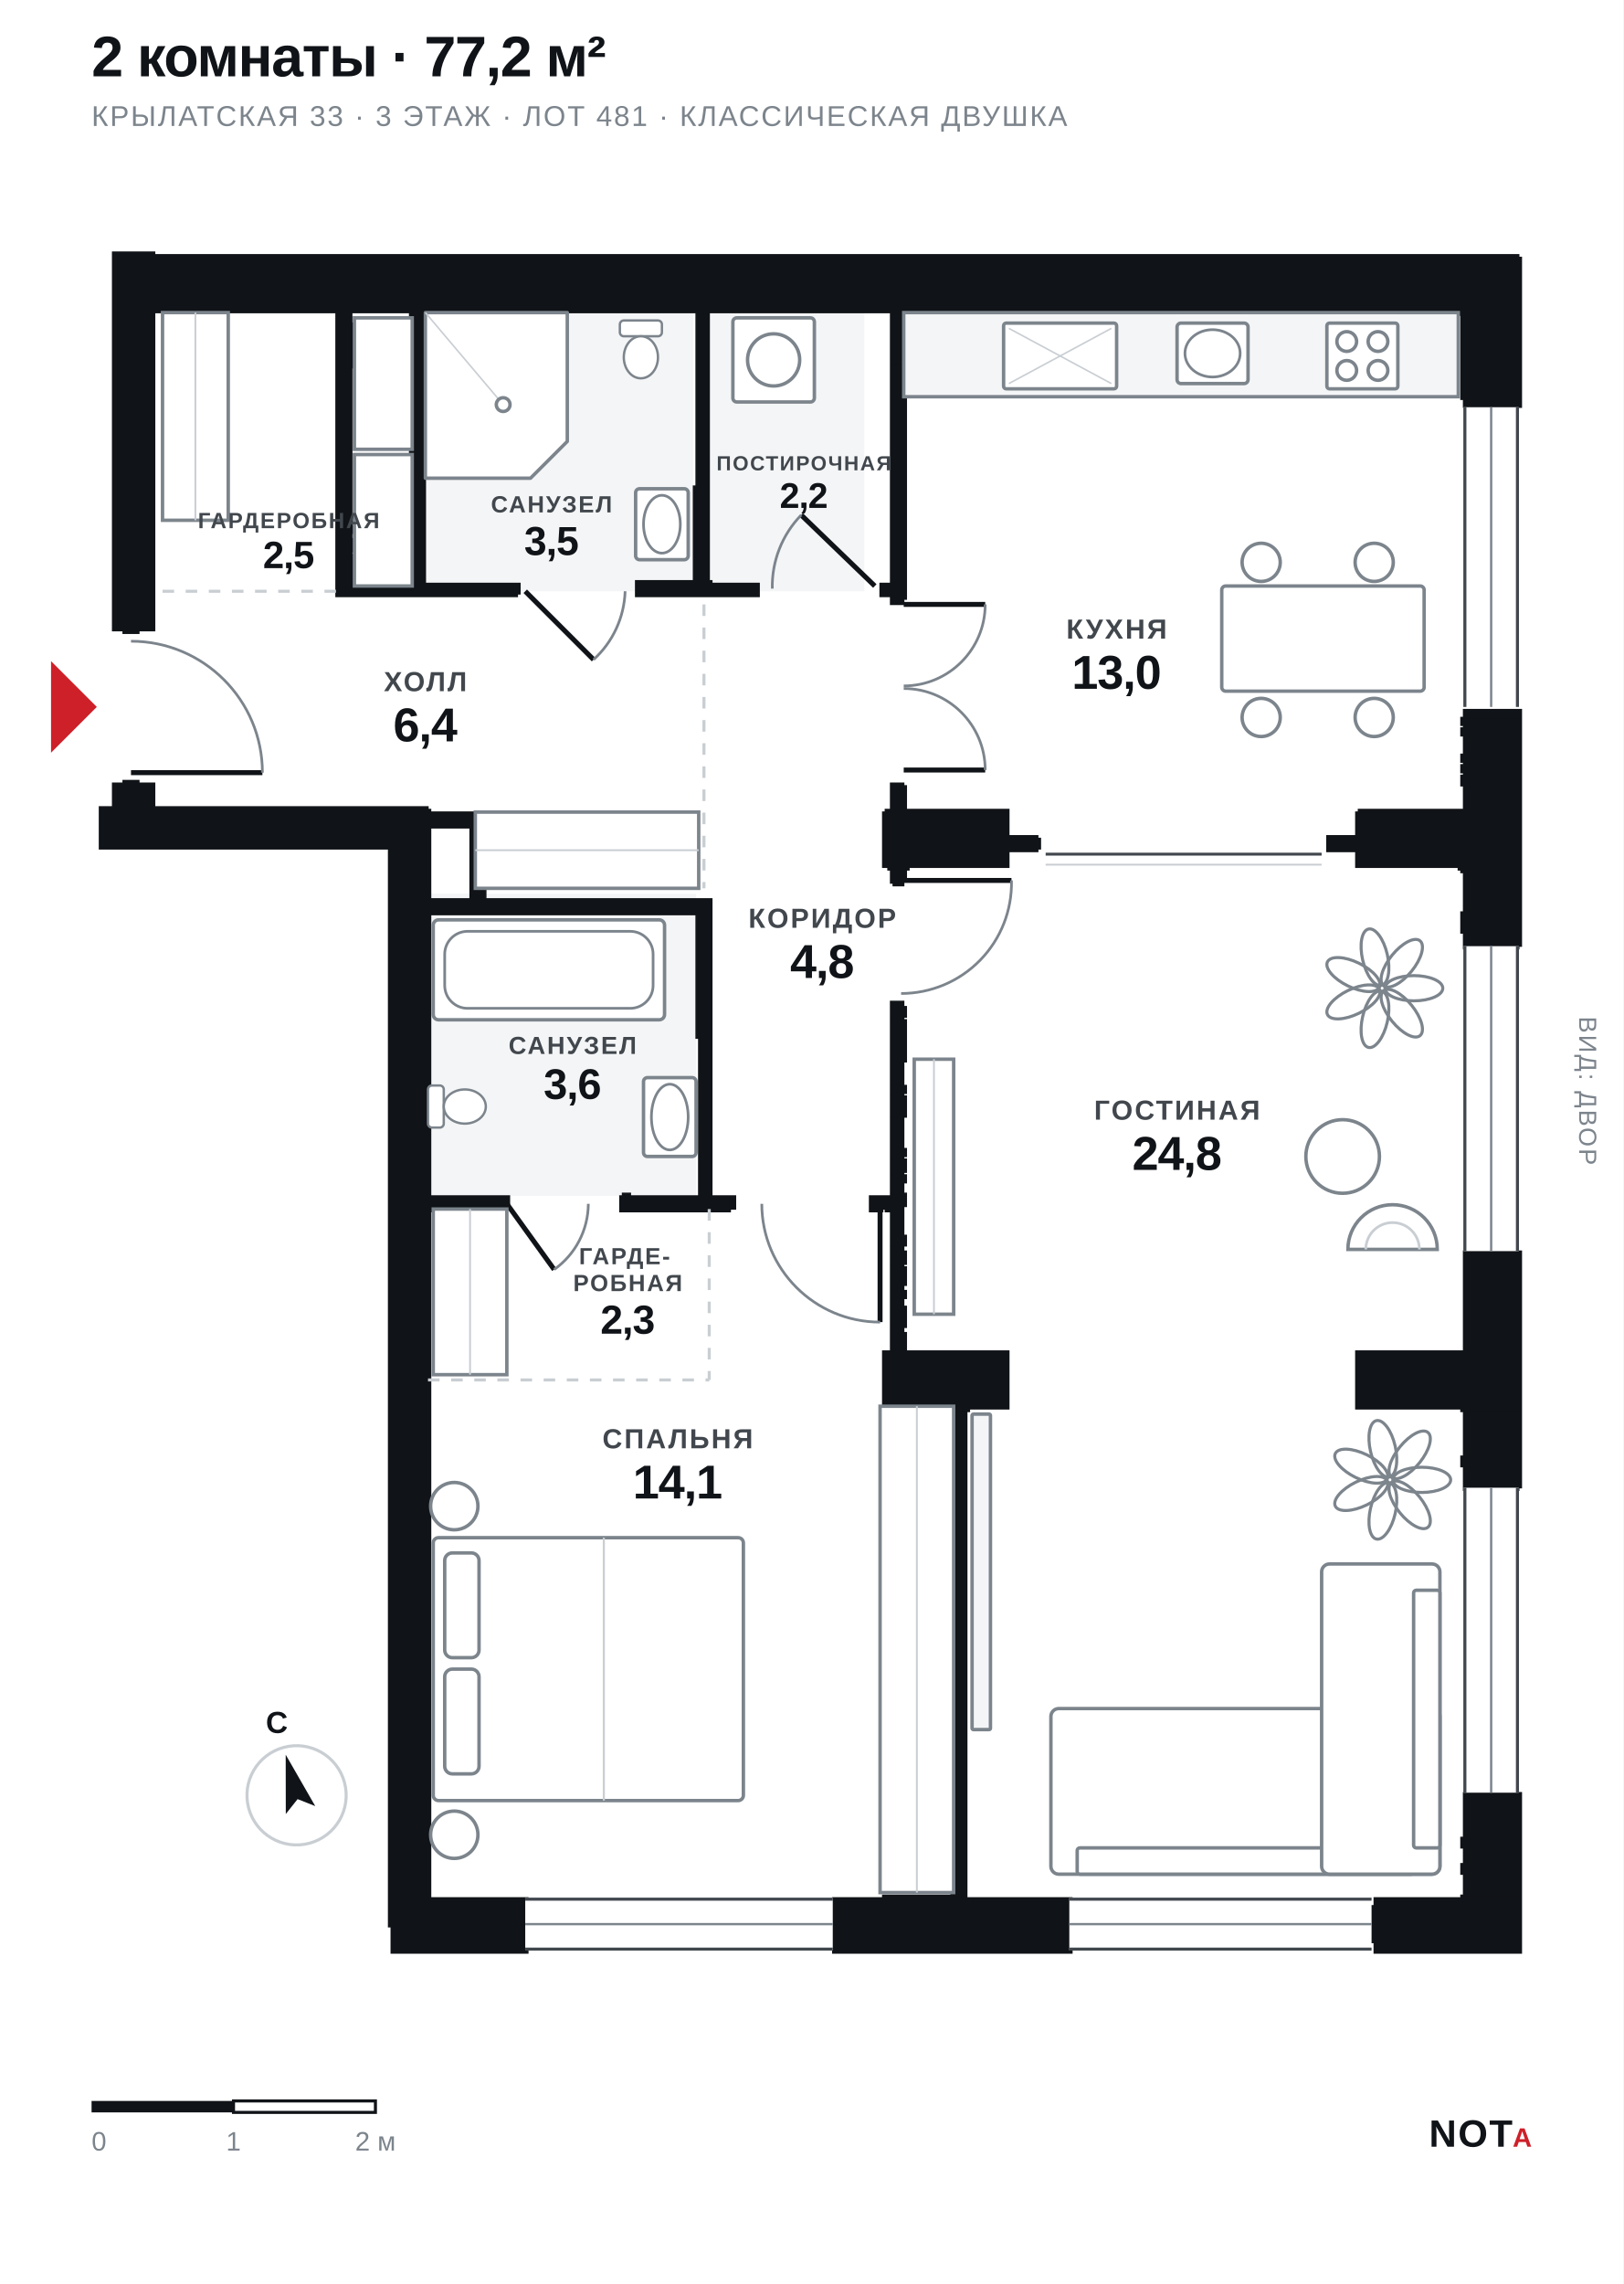
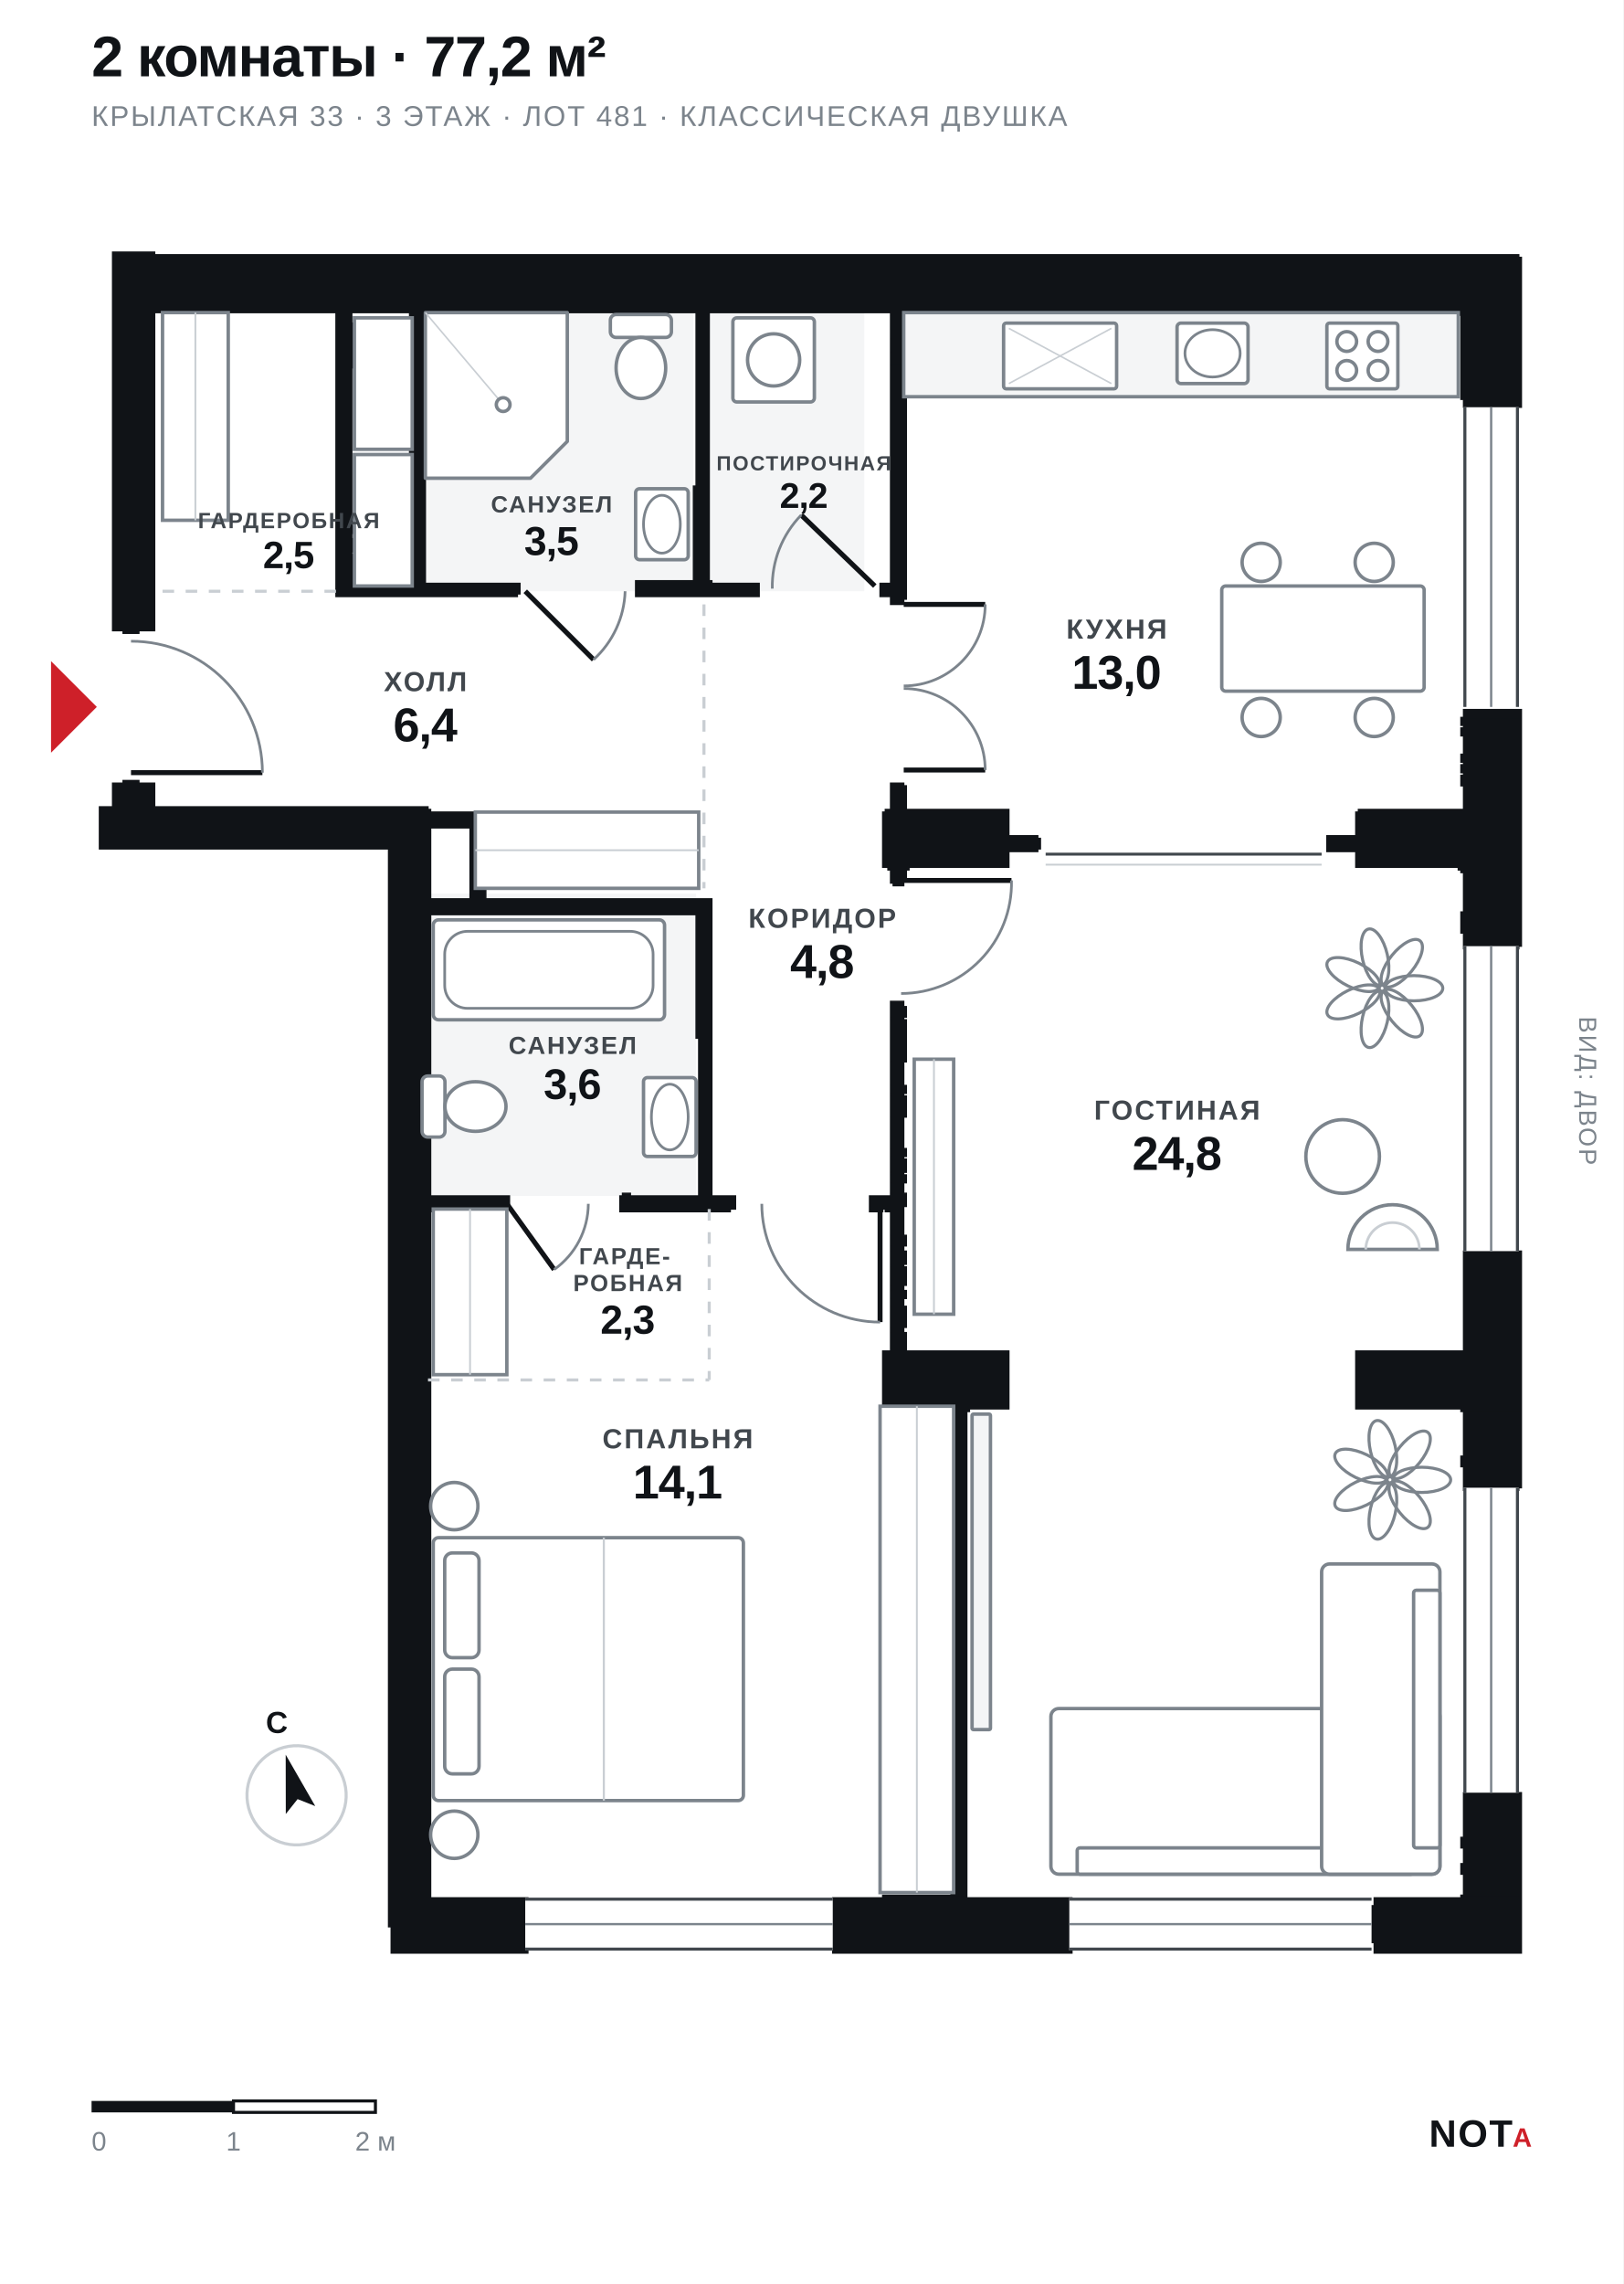
<svg xmlns="http://www.w3.org/2000/svg" viewBox="0 0 425.5 598.5" width="851" height="1197" font-family="Onest,'Helvetica Neue',Arial,sans-serif">
  <rect width="425.5" height="598.5" fill="#fff" />
  <text x="24" y="20" font-family="Onest,'Helvetica Neue',Arial,sans-serif" font-size="15" font-weight="800" letter-spacing="-.02em" fill="#101317">2 комнаты · 77,2 м²</text>
  <text x="24" y="33" font-family="Onest,'Helvetica Neue',Arial,sans-serif" font-size="7.5" font-weight="500" letter-spacing=".06em" fill="#7C848C">КРЫЛАТСКАЯ 33 · 3 ЭТАЖ · ЛОТ 481 · КЛАССИЧЕСКАЯ ДВУШКА</text>
-   <g transform="translate(24,64) scale(0.68889) translate(-22,-210)">
+   <g transform="translate(24.0,64) scale(0.68889) translate(-22,-210)">
    <polygon points="149,236 251,236 251,342 149,342" fill="#F4F5F6" />
    <polygon points="257,236 316,236 316,342 257,342" fill="#F4F5F6" />
    <polygon points="150,457 252,457 252,572 150,572" fill="#F4F5F6" />
    <path d="M30,213h16v1h-16ZM30,214h535v1h-535ZM30,215h536v21h-536ZM376,236h36v1h-36ZM505,236h61v1h-61ZM464,236h16v1h-16ZM497,236h3v1h-3ZM326,236h7v1h-7ZM115,236h6v4h-6ZM326,237h6v9h-6ZM143,236h6v15h-6ZM345,236h6v15h-6ZM115,240h7v11h-7ZM326,246h7v5h-7ZM326,251h25v5h-25ZM115,251h34v6h-34ZM333,256h17v1h-17ZM143,257h6v1h-6ZM144,258h5v5h-5ZM543,237h23v32h-23ZM544,269h22v3h-22ZM252,236h5v66h-5ZM143,263h6v45h-6ZM144,308h5v3h-5ZM115,257h6v56h-6ZM115,313h7v3h-7ZM115,316h6v1h-6ZM115,317h7v3h-7ZM115,320h6v2h-6ZM115,322h7v5h-7ZM115,327h6v1h-6ZM251,302h6v36h-6ZM143,311h6v27h-6ZM115,328h7v10h-7ZM326,256h6v83h-6ZM229,338h29v1h-29ZM142,338h7v1h-7ZM115,338h8v1h-8ZM115,339h70v4h-70ZM322,339h10v5h-10ZM229,339h47v5h-47ZM115,343h69v1h-69ZM326,344h6v1h-6ZM326,345h5v2h-5ZM30,236h16v121h-16ZM34,357h6v1h-6ZM544,387h22v3h-22ZM543,390h23v3h-23ZM544,393h22v1h-22ZM543,394h23v3h-23ZM544,397h22v7h-22ZM543,404h23v3h-23ZM544,407h22v1h-22ZM543,408h23v3h-23ZM544,411h22v1h-22ZM34,414h6v1h-6ZM543,412h23v4h-23ZM326,415h5v1h-5ZM30,415h16v9h-16ZM544,416h22v9h-22ZM326,416h6v9h-6ZM25,424h125v1h-125ZM25,425h126v1h-126ZM504,425h62v1h-62ZM324,425h47v1h-47ZM25,426h146v3h-146ZM25,429h147v3h-147ZM323,426h48v9h-48ZM503,426h63v9h-63ZM166,432h6v3h-6ZM166,435h5v1h-5ZM323,435h59v1h-59ZM25,432h126v8h-126ZM323,436h60v4h-60ZM492,435h74v6h-74ZM323,440h59v1h-59ZM166,436h6v6h-6ZM323,441h48v6h-48ZM503,441h63v6h-63ZM166,442h5v6h-5ZM325,447h8v1h-8ZM542,447h24v1h-24ZM543,448h23v1h-23ZM326,448h6v4h-6ZM326,452h5v1h-5ZM327,453h4v1h-4ZM135,440h16v19h-16ZM166,448h6v11h-6ZM544,449h22v15h-22ZM135,459h123v6h-123ZM543,464h23v8h-23ZM544,472h22v5h-22ZM544,477h21v1h-21ZM326,498h5v2h-5ZM326,500h6v4h-6ZM326,504h5v1h-5ZM252,465h6v47h-6ZM326,505h6v16h-6ZM326,521h5v9h-5ZM326,530h6v3h-6ZM326,533h5v1h-5ZM326,534h6v8h-6ZM326,542h5v12h-5ZM326,554h6v3h-6ZM326,557h5v1h-5ZM326,558h6v5h-6ZM326,563h5v1h-5ZM326,564h6v3h-6ZM326,567h5v4h-5ZM135,465h16v107h-16ZM253,512h5v60h-5ZM326,571h6v1h-6ZM224,571h3v1h-3ZM318,572h14v4h-14ZM223,572h44v5h-44ZM135,572h46v5h-46ZM318,576h13v1h-13ZM135,577h38v1h-38ZM176,577h4v1h-4ZM324,577h7v1h-7ZM223,577h42v1h-42ZM318,577h5v1h-5ZM326,578h5v9h-5ZM326,587h6v4h-6ZM326,591h5v2h-5ZM547,592h4v1h-4ZM552,592h6v1h-6ZM326,593h6v5h-6ZM326,598h5v1h-5ZM326,599h6v7h-6ZM326,606h5v2h-5ZM326,608h6v3h-6ZM326,611h5v3h-5ZM326,614h6v8h-6ZM326,622h5v2h-5ZM544,593h22v38h-22ZM326,624h6v7h-6ZM323,631h48v22h-48ZM503,631h63v22h-63ZM543,653h23v1h-23ZM349,653h7v1h-7ZM544,654h22v17h-22ZM543,671h23v4h-23ZM544,675h22v8h-22ZM544,683h21v1h-21ZM555,798h3v1h-3ZM546,798h4v1h-4ZM551,798h3v1h-3ZM544,799h22v17h-22ZM543,816h23v4h-23ZM544,820h22v6h-22ZM543,826h23v4h-23ZM349,654h6v184h-6ZM544,830h22v8h-22ZM135,578h16v261h-16ZM543,838h23v1h-23ZM323,838h32v1h-32ZM510,839h56v3h-56ZM135,839h53v8h-53ZM135,847h54v3h-54ZM136,850h53v3h-53ZM136,853h52v1h-52ZM509,842h57v14h-57ZM136,854h53v3h-53ZM304,839h91v21h-91ZM510,856h56v4h-56ZM136,857h52v3h-52Z" fill="#101317" stroke="#101317" stroke-width="0.51" />
    <rect x="544" y="272" width="21" height="114" fill="#fff" />
    <g stroke="#41474D" stroke-width="1.16">
      <line x1="544.5" y1="272" x2="544.5" y2="386" />
      <line x1="564.5" y1="272" x2="564.5" y2="386" />
      <line x1="554.5" y1="272" x2="554.5" y2="386" stroke="#7C848C" stroke-width="0.87" />
    </g>
    <rect x="544" y="477" width="21" height="116" fill="#fff" />
    <g stroke="#41474D" stroke-width="1.16">
      <line x1="544.5" y1="477" x2="544.5" y2="593" />
      <line x1="564.5" y1="477" x2="564.5" y2="593" />
      <line x1="554.5" y1="477" x2="554.5" y2="593" stroke="#7C848C" stroke-width="0.87" />
    </g>
    <rect x="544" y="683" width="21" height="116" fill="#fff" />
    <g stroke="#41474D" stroke-width="1.16">
      <line x1="544.5" y1="683" x2="544.5" y2="799" />
      <line x1="564.5" y1="683" x2="564.5" y2="799" />
      <line x1="554.5" y1="683" x2="554.5" y2="799" stroke="#7C848C" stroke-width="0.87" />
    </g>
    <rect x="187" y="839" width="117" height="20" fill="#fff" />
    <g stroke="#41474D" stroke-width="1.16">
      <line x1="187" y1="839.5" x2="304" y2="839.5" />
      <line x1="187" y1="858.5" x2="304" y2="858.5" />
      <line x1="187" y1="849.0" x2="304" y2="849.0" stroke="#7C848C" stroke-width="0.87" />
    </g>
    <rect x="394" y="839" width="115" height="20" fill="#fff" />
    <g stroke="#41474D" stroke-width="1.16">
      <line x1="394" y1="839.5" x2="509" y2="839.5" />
      <line x1="394" y1="858.5" x2="509" y2="858.5" />
      <line x1="394" y1="849.0" x2="509" y2="849.0" stroke="#7C848C" stroke-width="0.87" />
    </g>
    <rect x="49" y="236" width="25" height="79" rx="0" fill="#fff" stroke="#7C848C" stroke-width="1.31" />
    <line x1="61.5" y1="236" x2="61.5" y2="315" stroke="#C9CED3" stroke-width="0.7" />
    <line x1="49" y1="342" x2="116" y2="342" stroke="#C9CED3" stroke-width="1.16" stroke-dasharray="4.4 4.4" />
    <rect x="122" y="238" width="22" height="50" rx="0" fill="#fff" stroke="#7C848C" stroke-width="1.31" />
    <rect x="122" y="290" width="22" height="50" rx="0" fill="#fff" stroke="#7C848C" stroke-width="1.31" />
    <polygon points="149,236 203,236 203,285 189,299 149,299" fill="#fff" stroke="#7C848C" stroke-width="1.31" stroke-linejoin="round" />
    <line x1="149" y1="236" x2="178.6" y2="271.0" stroke="#C9CED3" stroke-width="0.6" />
    <circle cx="178.6" cy="271.0" r="2.613" fill="#fff" stroke="#7C848C" stroke-width="1.31" />
-     <g transform="translate(231,244) rotate(0) scale(1.000)">
-       <rect x="-8" y="-5" width="16" height="6" rx="1.5" fill="#fff" stroke="#7C848C" stroke-width="0.90" />
-       <ellipse cx="0" cy="9" rx="6.5" ry="8" fill="#fff" stroke="#7C848C" stroke-width="0.90" />
+     <g transform="translate(231,244) rotate(0) scale(1.452)">
+       <rect x="-8" y="-5" width="16" height="6" rx="1.5" fill="#fff" stroke="#7C848C" stroke-width=".9" />
+       <ellipse cx="0" cy="9" rx="6.5" ry="8" fill="#fff" stroke="#7C848C" stroke-width=".9" />
    </g>
    <rect x="229" y="303" width="20" height="27" rx="1.5" fill="#fff" stroke="#7C848C" stroke-width="1.31" />
    <ellipse cx="239.0" cy="316.5" rx="7.0" ry="11.0" fill="none" stroke="#7C848C" stroke-width="1.02" />
    <line x1="187" y1="342" x2="213" y2="368" stroke="#101317" stroke-width="1.89" />
    <path d="M213,368 A36.8,36.8 0 0 0 225,342" fill="none" stroke="#7C848C" stroke-width="1.02" />
    <rect x="266" y="238" width="31" height="32" rx="1.5" fill="#fff" stroke="#7C848C" stroke-width="1.31" />
    <circle cx="281.5" cy="254.0" r="9.92" fill="#fff" stroke="#7C848C" stroke-width="1.31" />
    <line x1="320" y1="340" x2="292" y2="313" stroke="#101317" stroke-width="1.89" />
    <path d="M292,313 A38.9,38.9 0 0 0 281,341" fill="none" stroke="#7C848C" stroke-width="1.02" />
    <line x1="37" y1="411" x2="87" y2="411" stroke="#101317" stroke-width="1.89" />
    <path d="M87,411 A50.0,50.0 0 0 0 37,361" fill="none" stroke="#7C848C" stroke-width="1.02" />
    <rect x="168" y="426" width="85" height="29" rx="0" fill="#fff" stroke="#7C848C" stroke-width="1.31" />
    <line x1="168" y1="440.5" x2="253" y2="440.5" stroke="#C9CED3" stroke-width="0.7" />
    <line x1="255" y1="347" x2="255" y2="455" stroke="#C9CED3" stroke-width="1.16" stroke-dasharray="4.4 4.4" />
    <rect x="331" y="236" width="211" height="32" rx="0" fill="#F4F5F6" stroke="#7C848C" stroke-width="1.31" />
    <rect x="369" y="240" width="43" height="25" rx="1" fill="#fff" stroke="#7C848C" stroke-width="1.31" />
    <line x1="371" y1="242" x2="410" y2="263" stroke="#C9CED3" stroke-width="0.6" />
    <line x1="410" y1="242" x2="371" y2="263" stroke="#C9CED3" stroke-width="0.6" />
    <rect x="435" y="240" width="27" height="23" rx="1.5" fill="#fff" stroke="#7C848C" stroke-width="1.31" />
    <ellipse cx="448.5" cy="251.5" rx="10.5" ry="9.0" fill="none" stroke="#7C848C" stroke-width="1.02" />
    <rect x="492" y="240" width="27" height="25" rx="1" fill="#fff" stroke="#7C848C" stroke-width="1.31" />
    <circle cx="499.56" cy="247.0" r="3.75" fill="#fff" stroke="#7C848C" stroke-width="1.31" />
    <circle cx="499.56" cy="258.0" r="3.75" fill="#fff" stroke="#7C848C" stroke-width="1.31" />
    <circle cx="511.44" cy="247.0" r="3.75" fill="#fff" stroke="#7C848C" stroke-width="1.31" />
    <circle cx="511.44" cy="258.0" r="3.75" fill="#fff" stroke="#7C848C" stroke-width="1.31" />
    <circle cx="467" cy="331" r="7.258" fill="#fff" stroke="#7C848C" stroke-width="1.31" />
    <circle cx="510" cy="331" r="7.258" fill="#fff" stroke="#7C848C" stroke-width="1.31" />
    <circle cx="467" cy="390" r="7.258" fill="#fff" stroke="#7C848C" stroke-width="1.31" />
    <circle cx="510" cy="390" r="7.258" fill="#fff" stroke="#7C848C" stroke-width="1.31" />
    <rect x="452" y="340" width="77" height="40" rx="1.5" fill="#fff" stroke="#7C848C" stroke-width="1.31" />
    <line x1="331" y1="347" x2="362" y2="347" stroke="#101317" stroke-width="1.89" />
    <path d="M362,347 A31.0,31.0 0 0 1 331,378" fill="none" stroke="#7C848C" stroke-width="1.02" />
    <line x1="331" y1="410" x2="362" y2="410" stroke="#101317" stroke-width="1.89" />
    <path d="M362,410 A31.0,31.0 0 0 0 331,379" fill="none" stroke="#7C848C" stroke-width="1.02" />
    <line x1="385" y1="442" x2="490" y2="442" stroke="#41474D" stroke-width="1.1" />
    <line x1="385" y1="446" x2="490" y2="446" stroke="#C9CED3" stroke-width="0.7" />
    <line x1="330" y1="452" x2="372" y2="452" stroke="#101317" stroke-width="1.89" />
    <path d="M372,452 A42.0,42.0 0 0 1 330,495" fill="none" stroke="#7C848C" stroke-width="1.02" />
    <rect x="335" y="520" width="15" height="97" rx="0" fill="#fff" stroke="#7C848C" stroke-width="1.31" />
    <line x1="342.5" y1="520" x2="342.5" y2="617" stroke="#C9CED3" stroke-width="0.7" />
    <rect x="152" y="467" width="88" height="38" rx="2" fill="#fff" stroke="#7C848C" stroke-width="1.31" />
    <rect x="156.355" y="471.355" width="79.29" height="29.29" rx="8.71" fill="#fff" stroke="#7C848C" stroke-width="1.02" />
-     <g transform="translate(155,538) rotate(-90) scale(1.000)">
-       <rect x="-8" y="-5" width="16" height="6" rx="1.5" fill="#fff" stroke="#7C848C" stroke-width="0.90" />
-       <ellipse cx="0" cy="9" rx="6.5" ry="8" fill="#fff" stroke="#7C848C" stroke-width="0.90" />
+     <g transform="translate(155,538) rotate(-90) scale(1.452)">
+       <rect x="-8" y="-5" width="16" height="6" rx="1.5" fill="#fff" stroke="#7C848C" stroke-width=".9" />
+       <ellipse cx="0" cy="9" rx="6.5" ry="8" fill="#fff" stroke="#7C848C" stroke-width=".9" />
    </g>
    <rect x="232" y="527" width="20" height="30" rx="1.5" fill="#fff" stroke="#7C848C" stroke-width="1.31" />
    <ellipse cx="242.0" cy="542.0" rx="7.0" ry="12.5" fill="none" stroke="#7C848C" stroke-width="1.02" />
    <line x1="180" y1="575" x2="198" y2="600" stroke="#101317" stroke-width="1.89" />
    <path d="M198,600 A30.8,30.8 0 0 0 211,575" fill="none" stroke="#7C848C" stroke-width="1.02" />
    <rect x="152" y="577" width="28" height="63" rx="0" fill="#fff" stroke="#7C848C" stroke-width="1.31" />
    <line x1="166.0" y1="577" x2="166.0" y2="640" stroke="#C9CED3" stroke-width="0.7" />
    <line x1="150" y1="642" x2="257" y2="642" stroke="#C9CED3" stroke-width="1.16" stroke-dasharray="4.4 4.4" />
    <line x1="257" y1="577" x2="257" y2="642" stroke="#C9CED3" stroke-width="1.16" stroke-dasharray="4.4 4.4" />
    <line x1="322" y1="575" x2="322" y2="620" stroke="#101317" stroke-width="1.89" />
    <path d="M322,620 A45.0,45.0 0 0 1 277,575" fill="none" stroke="#7C848C" stroke-width="1.02" />
    <rect x="152" y="702" width="118" height="100" rx="2" fill="#fff" stroke="#7C848C" stroke-width="1.31" />
    <rect x="156.355" y="707.806" width="13.065" height="39.839" rx="2.903" fill="#fff" stroke="#7C848C" stroke-width="1.31" />
    <rect x="156.355" y="752.0" width="13.065" height="39.839" rx="2.903" fill="#fff" stroke="#7C848C" stroke-width="1.31" />
    <line x1="216.9" y1="702" x2="216.9" y2="802" stroke="#C9CED3" stroke-width="0.8" />
    <circle cx="160" cy="690" r="9" fill="#fff" stroke="#7C848C" stroke-width="1.31" />
    <circle cx="160" cy="815" r="9" fill="#fff" stroke="#7C848C" stroke-width="1.31" />
    <rect x="322" y="652" width="28" height="185" rx="0" fill="#fff" stroke="#7C848C" stroke-width="1.31" />
    <line x1="336.0" y1="652" x2="336.0" y2="837" stroke="#C9CED3" stroke-width="0.7" />
    <rect x="357" y="655" width="7" height="120" rx="0.5" fill="#F4F5F6" stroke="#7C848C" stroke-width="1.31" />
    <g fill="none" stroke="#7C848C" stroke-width="1.16">
      <ellipse cx="525.1" cy="493.0" rx="11.0" ry="4.8" transform="rotate(0 525.1 493.0)" />
      <ellipse cx="520.5" cy="502.5" rx="11.0" ry="4.8" transform="rotate(51 520.5 502.5)" />
      <ellipse cx="510.3" cy="504.8" rx="11.0" ry="4.8" transform="rotate(103 510.3 504.8)" />
      <ellipse cx="502.1" cy="498.2" rx="11.0" ry="4.8" transform="rotate(154 502.1 498.2)" />
      <ellipse cx="502.1" cy="487.8" rx="11.0" ry="4.8" transform="rotate(206 502.1 487.8)" />
      <ellipse cx="510.3" cy="481.2" rx="11.0" ry="4.8" transform="rotate(257 510.3 481.2)" />
      <ellipse cx="520.5" cy="483.5" rx="11.0" ry="4.8" transform="rotate(309 520.5 483.5)" />
    </g>
    <circle cx="498" cy="557" r="14" fill="#fff" stroke="#7C848C" stroke-width="1.31" />
    <path d="M500,592.35 A17,17 0 1 1 534,592.35 Z" fill="#fff" stroke="#7C848C" stroke-width="1.31" />
    <path d="M506.8,592.35 A10.2,10.2 0 1 1 527.2,592.35" fill="none" stroke="#C9CED3" stroke-width="1.02" />
    <g fill="none" stroke="#7C848C" stroke-width="1.16">
      <ellipse cx="528.1" cy="680.0" rx="11.0" ry="4.8" transform="rotate(0 528.1 680.0)" />
      <ellipse cx="523.5" cy="689.5" rx="11.0" ry="4.8" transform="rotate(51 523.5 689.5)" />
      <ellipse cx="513.3" cy="691.8" rx="11.0" ry="4.8" transform="rotate(103 513.3 691.8)" />
      <ellipse cx="505.1" cy="685.2" rx="11.0" ry="4.8" transform="rotate(154 505.1 685.2)" />
      <ellipse cx="505.1" cy="674.8" rx="11.0" ry="4.8" transform="rotate(206 505.1 674.8)" />
      <ellipse cx="513.3" cy="668.2" rx="11.0" ry="4.8" transform="rotate(257 513.3 668.2)" />
      <ellipse cx="523.5" cy="670.5" rx="11.0" ry="4.8" transform="rotate(309 523.5 670.5)" />
    </g>
    <rect x="387" y="767" width="148" height="63" rx="3" fill="#fff" stroke="#7C848C" stroke-width="1.31" />
    <rect x="397" y="820" width="128" height="10" rx="1" fill="#fff" stroke="#7C848C" stroke-width="1.31" />
    <rect x="490" y="712" width="45" height="118" rx="3" fill="#fff" stroke="#7C848C" stroke-width="1.31" />
    <rect x="525" y="722" width="10" height="98" rx="1" fill="#fff" stroke="#7C848C" stroke-width="1.31" />
    <text x="97" y="318" text-anchor="middle" font-family="Onest,'Helvetica Neue',Arial,sans-serif" font-size="8.4" font-weight="600" letter-spacing=".07em" fill="#41474D">
      <tspan x="97" dy="0.0">ГАРДЕРОБНАЯ</tspan>
    </text>
    <text x="97" y="333.2" text-anchor="middle" font-family="Onest,'Helvetica Neue',Arial,sans-serif" font-size="14.5" font-weight="800" letter-spacing="-.02em" fill="#101317">2,5</text>
    <text x="197" y="312" text-anchor="middle" font-family="Onest,'Helvetica Neue',Arial,sans-serif" font-size="8.9" font-weight="600" letter-spacing=".07em" fill="#41474D">
      <tspan x="197" dy="0.0">САНУЗЕЛ</tspan>
    </text>
    <text x="197" y="328.2" text-anchor="middle" font-family="Onest,'Helvetica Neue',Arial,sans-serif" font-size="15.4" font-weight="800" letter-spacing="-.02em" fill="#101317">3,5</text>
    <text x="293" y="296" text-anchor="middle" font-family="Onest,'Helvetica Neue',Arial,sans-serif" font-size="7.8" font-weight="600" letter-spacing=".07em" fill="#41474D">
      <tspan x="293" dy="0.0">ПОСТИРОЧНАЯ</tspan>
    </text>
    <text x="293" y="310.3" text-anchor="middle" font-family="Onest,'Helvetica Neue',Arial,sans-serif" font-size="13.6" font-weight="800" letter-spacing="-.02em" fill="#101317">2,2</text>
    <polygon points="6.581,368.581 6.581,403.419 24,386" fill="#CE2029" />
    <text x="149" y="380" text-anchor="middle" font-family="Onest,'Helvetica Neue',Arial,sans-serif" font-size="10.5" font-weight="600" letter-spacing=".07em" fill="#41474D">
      <tspan x="149" dy="0.0">ХОЛЛ</tspan>
    </text>
    <text x="149" y="399.1" text-anchor="middle" font-family="Onest,'Helvetica Neue',Arial,sans-serif" font-size="18.1" font-weight="800" letter-spacing="-.02em" fill="#101317">6,4</text>
    <text x="412" y="360" text-anchor="middle" font-family="Onest,'Helvetica Neue',Arial,sans-serif" font-size="10.5" font-weight="600" letter-spacing=".07em" fill="#41474D">
      <tspan x="412" dy="0.0">КУХНЯ</tspan>
    </text>
    <text x="412" y="379.1" text-anchor="middle" font-family="Onest,'Helvetica Neue',Arial,sans-serif" font-size="18.1" font-weight="800" letter-spacing="-.02em" fill="#101317">13,0</text>
    <text x="300" y="470" text-anchor="middle" font-family="Onest,'Helvetica Neue',Arial,sans-serif" font-size="10.5" font-weight="600" letter-spacing=".07em" fill="#41474D">
      <tspan x="300" dy="0.0">КОРИДОР</tspan>
    </text>
    <text x="300" y="489.1" text-anchor="middle" font-family="Onest,'Helvetica Neue',Arial,sans-serif" font-size="18.1" font-weight="800" letter-spacing="-.02em" fill="#101317">4,8</text>
    <text x="205" y="518" text-anchor="middle" font-family="Onest,'Helvetica Neue',Arial,sans-serif" font-size="9.4" font-weight="600" letter-spacing=".07em" fill="#41474D">
      <tspan x="205" dy="0.0">САНУЗЕЛ</tspan>
    </text>
    <text x="205" y="535.1" text-anchor="middle" font-family="Onest,'Helvetica Neue',Arial,sans-serif" font-size="16.3" font-weight="800" letter-spacing="-.02em" fill="#101317">3,6</text>
    <text x="226" y="598" text-anchor="middle" font-family="Onest,'Helvetica Neue',Arial,sans-serif" font-size="8.9" font-weight="600" letter-spacing=".07em" fill="#41474D">
      <tspan x="226" dy="0.0">ГАРДЕ-</tspan>
      <tspan x="226" dy="10.2">РОБНАЯ</tspan>
    </text>
    <text x="226" y="624.4" text-anchor="middle" font-family="Onest,'Helvetica Neue',Arial,sans-serif" font-size="15.4" font-weight="800" letter-spacing="-.02em" fill="#101317">2,3</text>
    <text x="245" y="668" text-anchor="middle" font-family="Onest,'Helvetica Neue',Arial,sans-serif" font-size="10.5" font-weight="600" letter-spacing=".07em" fill="#41474D">
      <tspan x="245" dy="0.0">СПАЛЬНЯ</tspan>
    </text>
    <text x="245" y="687.1" text-anchor="middle" font-family="Onest,'Helvetica Neue',Arial,sans-serif" font-size="18.1" font-weight="800" letter-spacing="-.02em" fill="#101317">14,1</text>
    <text x="435" y="543" text-anchor="middle" font-family="Onest,'Helvetica Neue',Arial,sans-serif" font-size="10.5" font-weight="600" letter-spacing=".07em" fill="#41474D">
      <tspan x="435" dy="0.0">ГОСТИНАЯ</tspan>
    </text>
    <text x="435" y="562.1" text-anchor="middle" font-family="Onest,'Helvetica Neue',Arial,sans-serif" font-size="18.1" font-weight="800" letter-spacing="-.02em" fill="#101317">24,8</text>
    <text x="588" y="532" text-anchor="middle" transform="rotate(90 588 532)" font-family="Onest,'Helvetica Neue',Arial,sans-serif" font-size="9.4" font-weight="500" letter-spacing=".08em" fill="#7C848C">ВИД: ДВОР</text>
    <g transform="translate(100,800) rotate(-15)">
      <circle r="18.871" fill="none" stroke="#C9CED3" stroke-width="1.16" />
      <path d="M0,-16.0 L5.8,5.8 L0,1.5 L-5.8,5.8 Z" fill="#101317" />
      <text y="-24.7" text-anchor="middle" font-family="Onest,'Helvetica Neue',Arial,sans-serif" font-size="11.6" font-weight="700" fill="#101317" transform="rotate(15 0 -29.0)">С</text>
    </g>
  </g>
  <g font-family="Onest,'Helvetica Neue',Arial,sans-serif" font-size="7" fill="#7C848C">
    <rect x="24" y="550.533" width="37.2" height="3" fill="#101317" />
    <rect x="61.2" y="550.533" width="37.2" height="3" fill="#fff" stroke="#101317" stroke-width=".8" />
    <text x="24" y="563.533">0</text>
    <text x="61.2" y="563.533" text-anchor="middle">1</text>
    <text x="98.4" y="563.533" text-anchor="middle">2 м</text>
  </g>
  <text x="401.511" y="562.533" text-anchor="end" font-family="Onest,'Helvetica Neue',Arial,sans-serif" font-size="10" font-weight="800" letter-spacing=".04em" fill="#101317">NOT<tspan fill="#CE2029" font-size="7">A</tspan>
  </text>
</svg>
